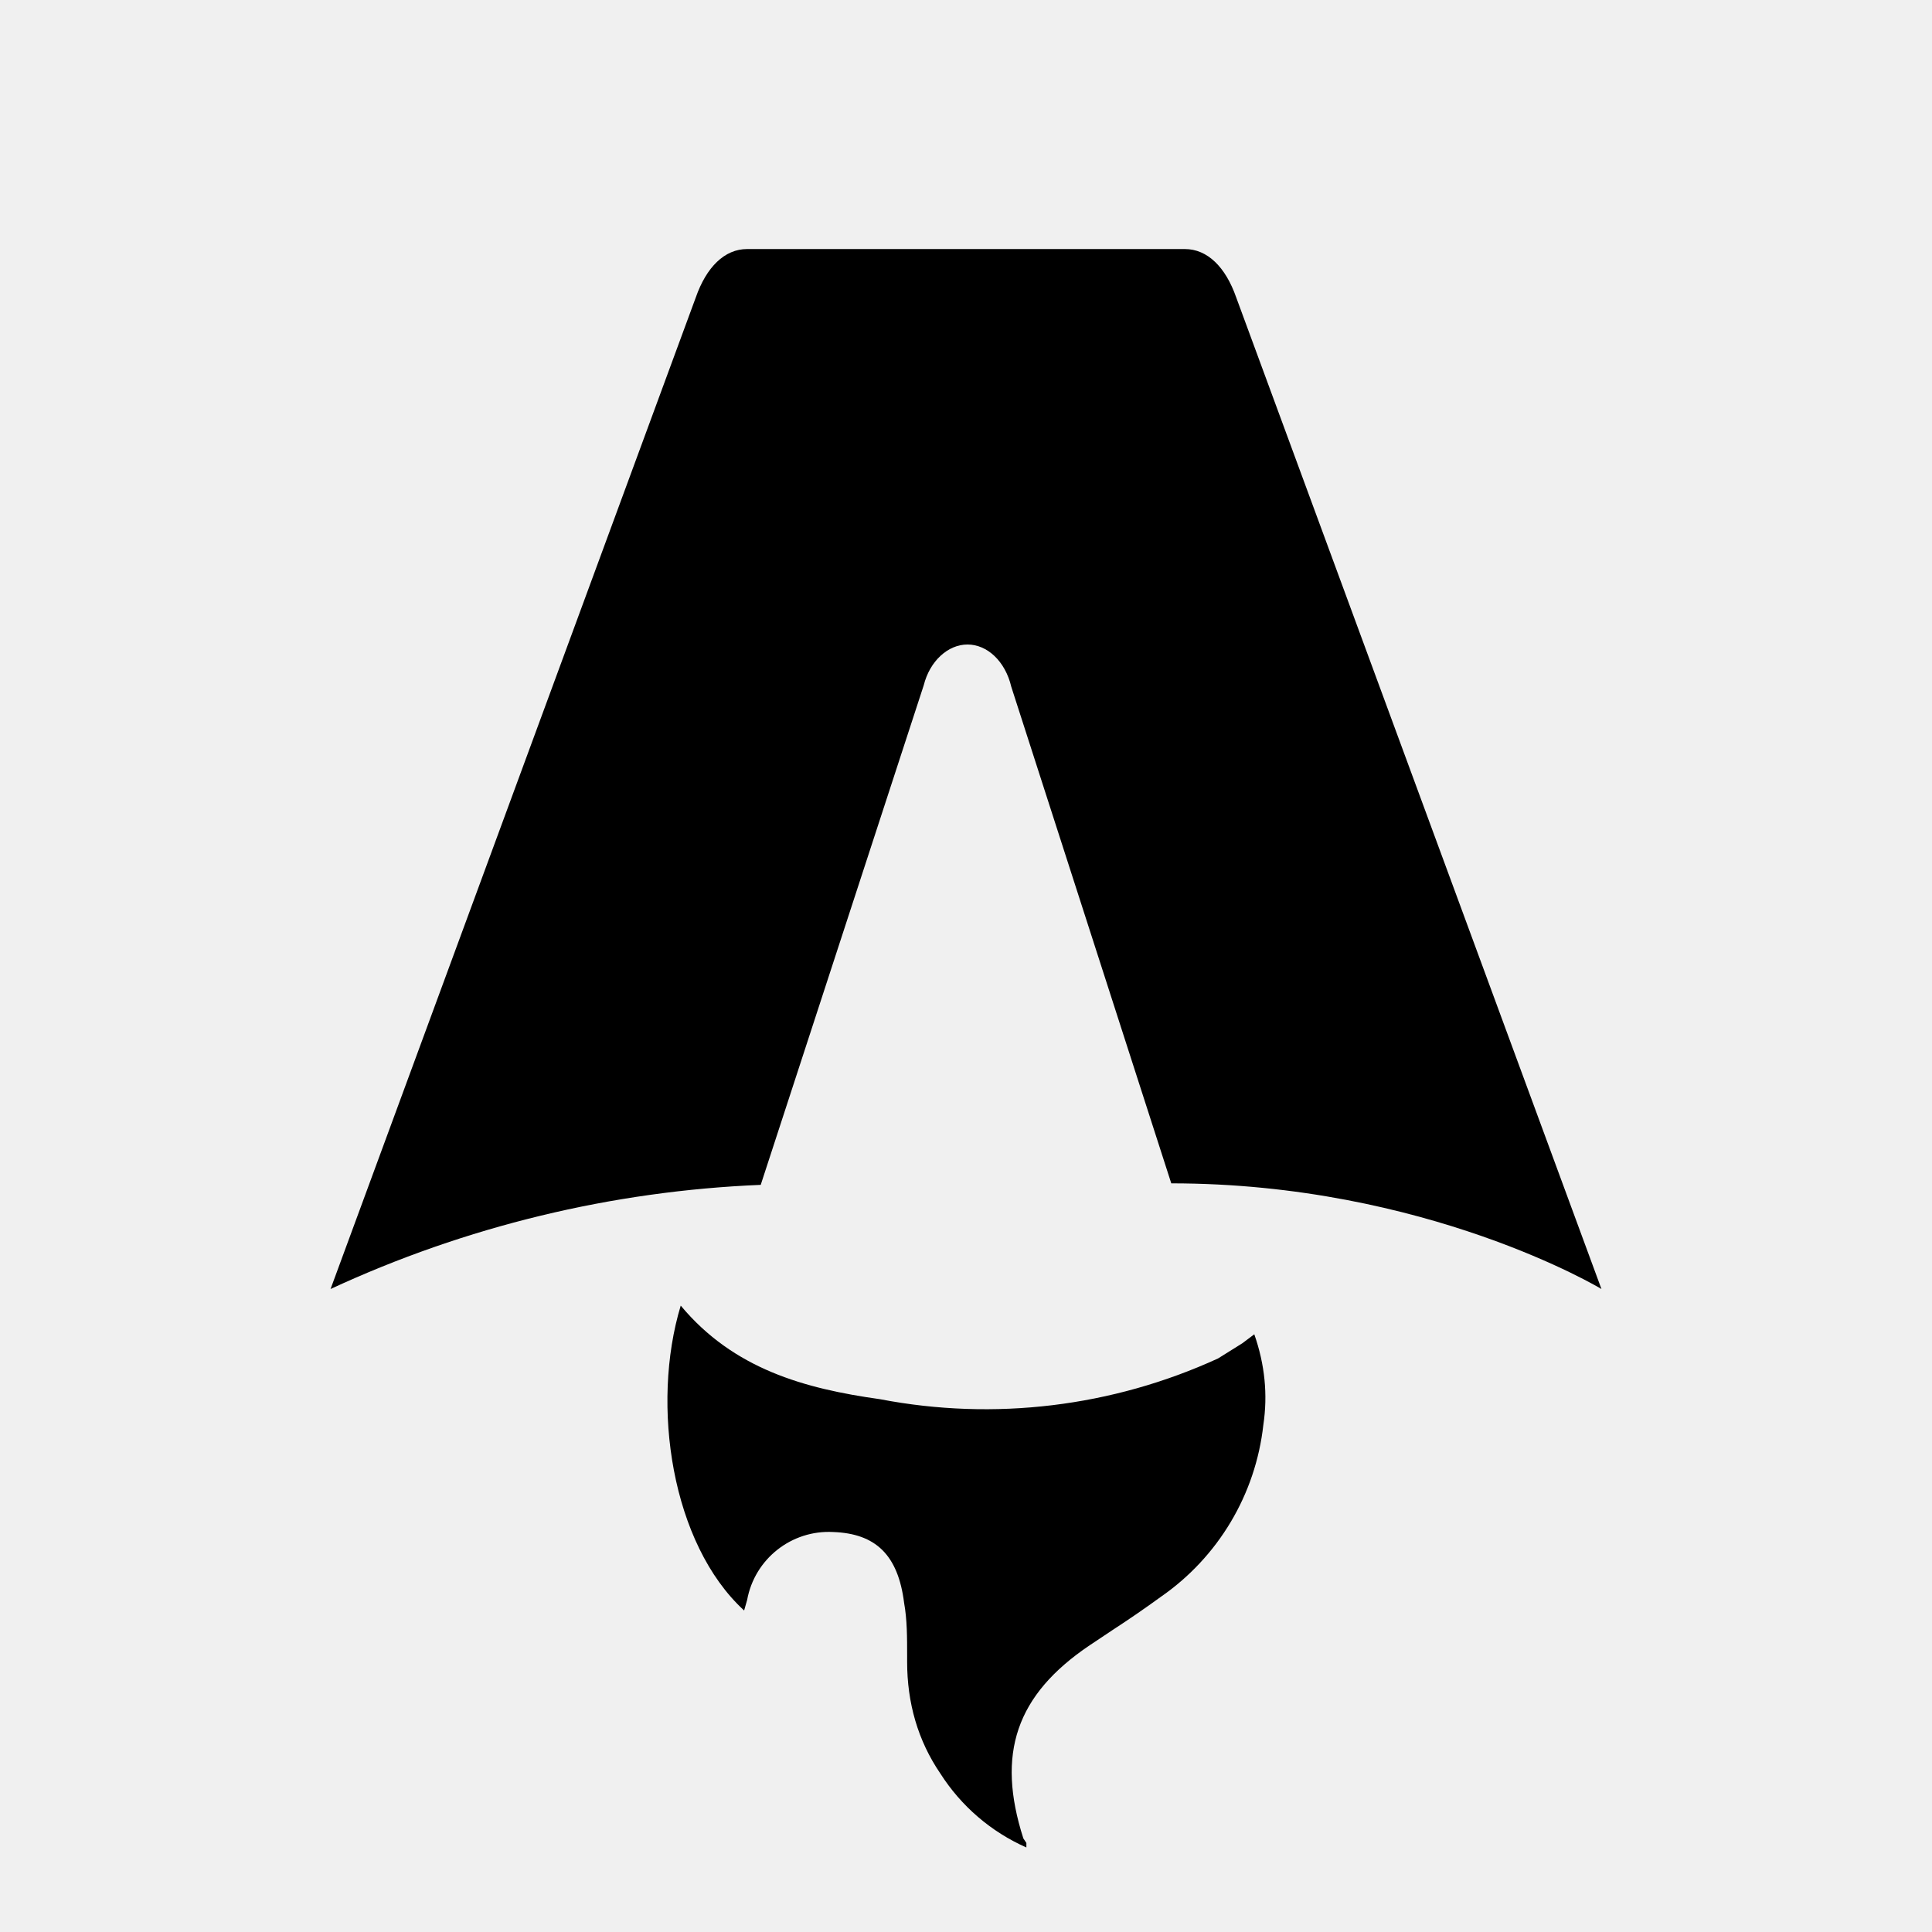
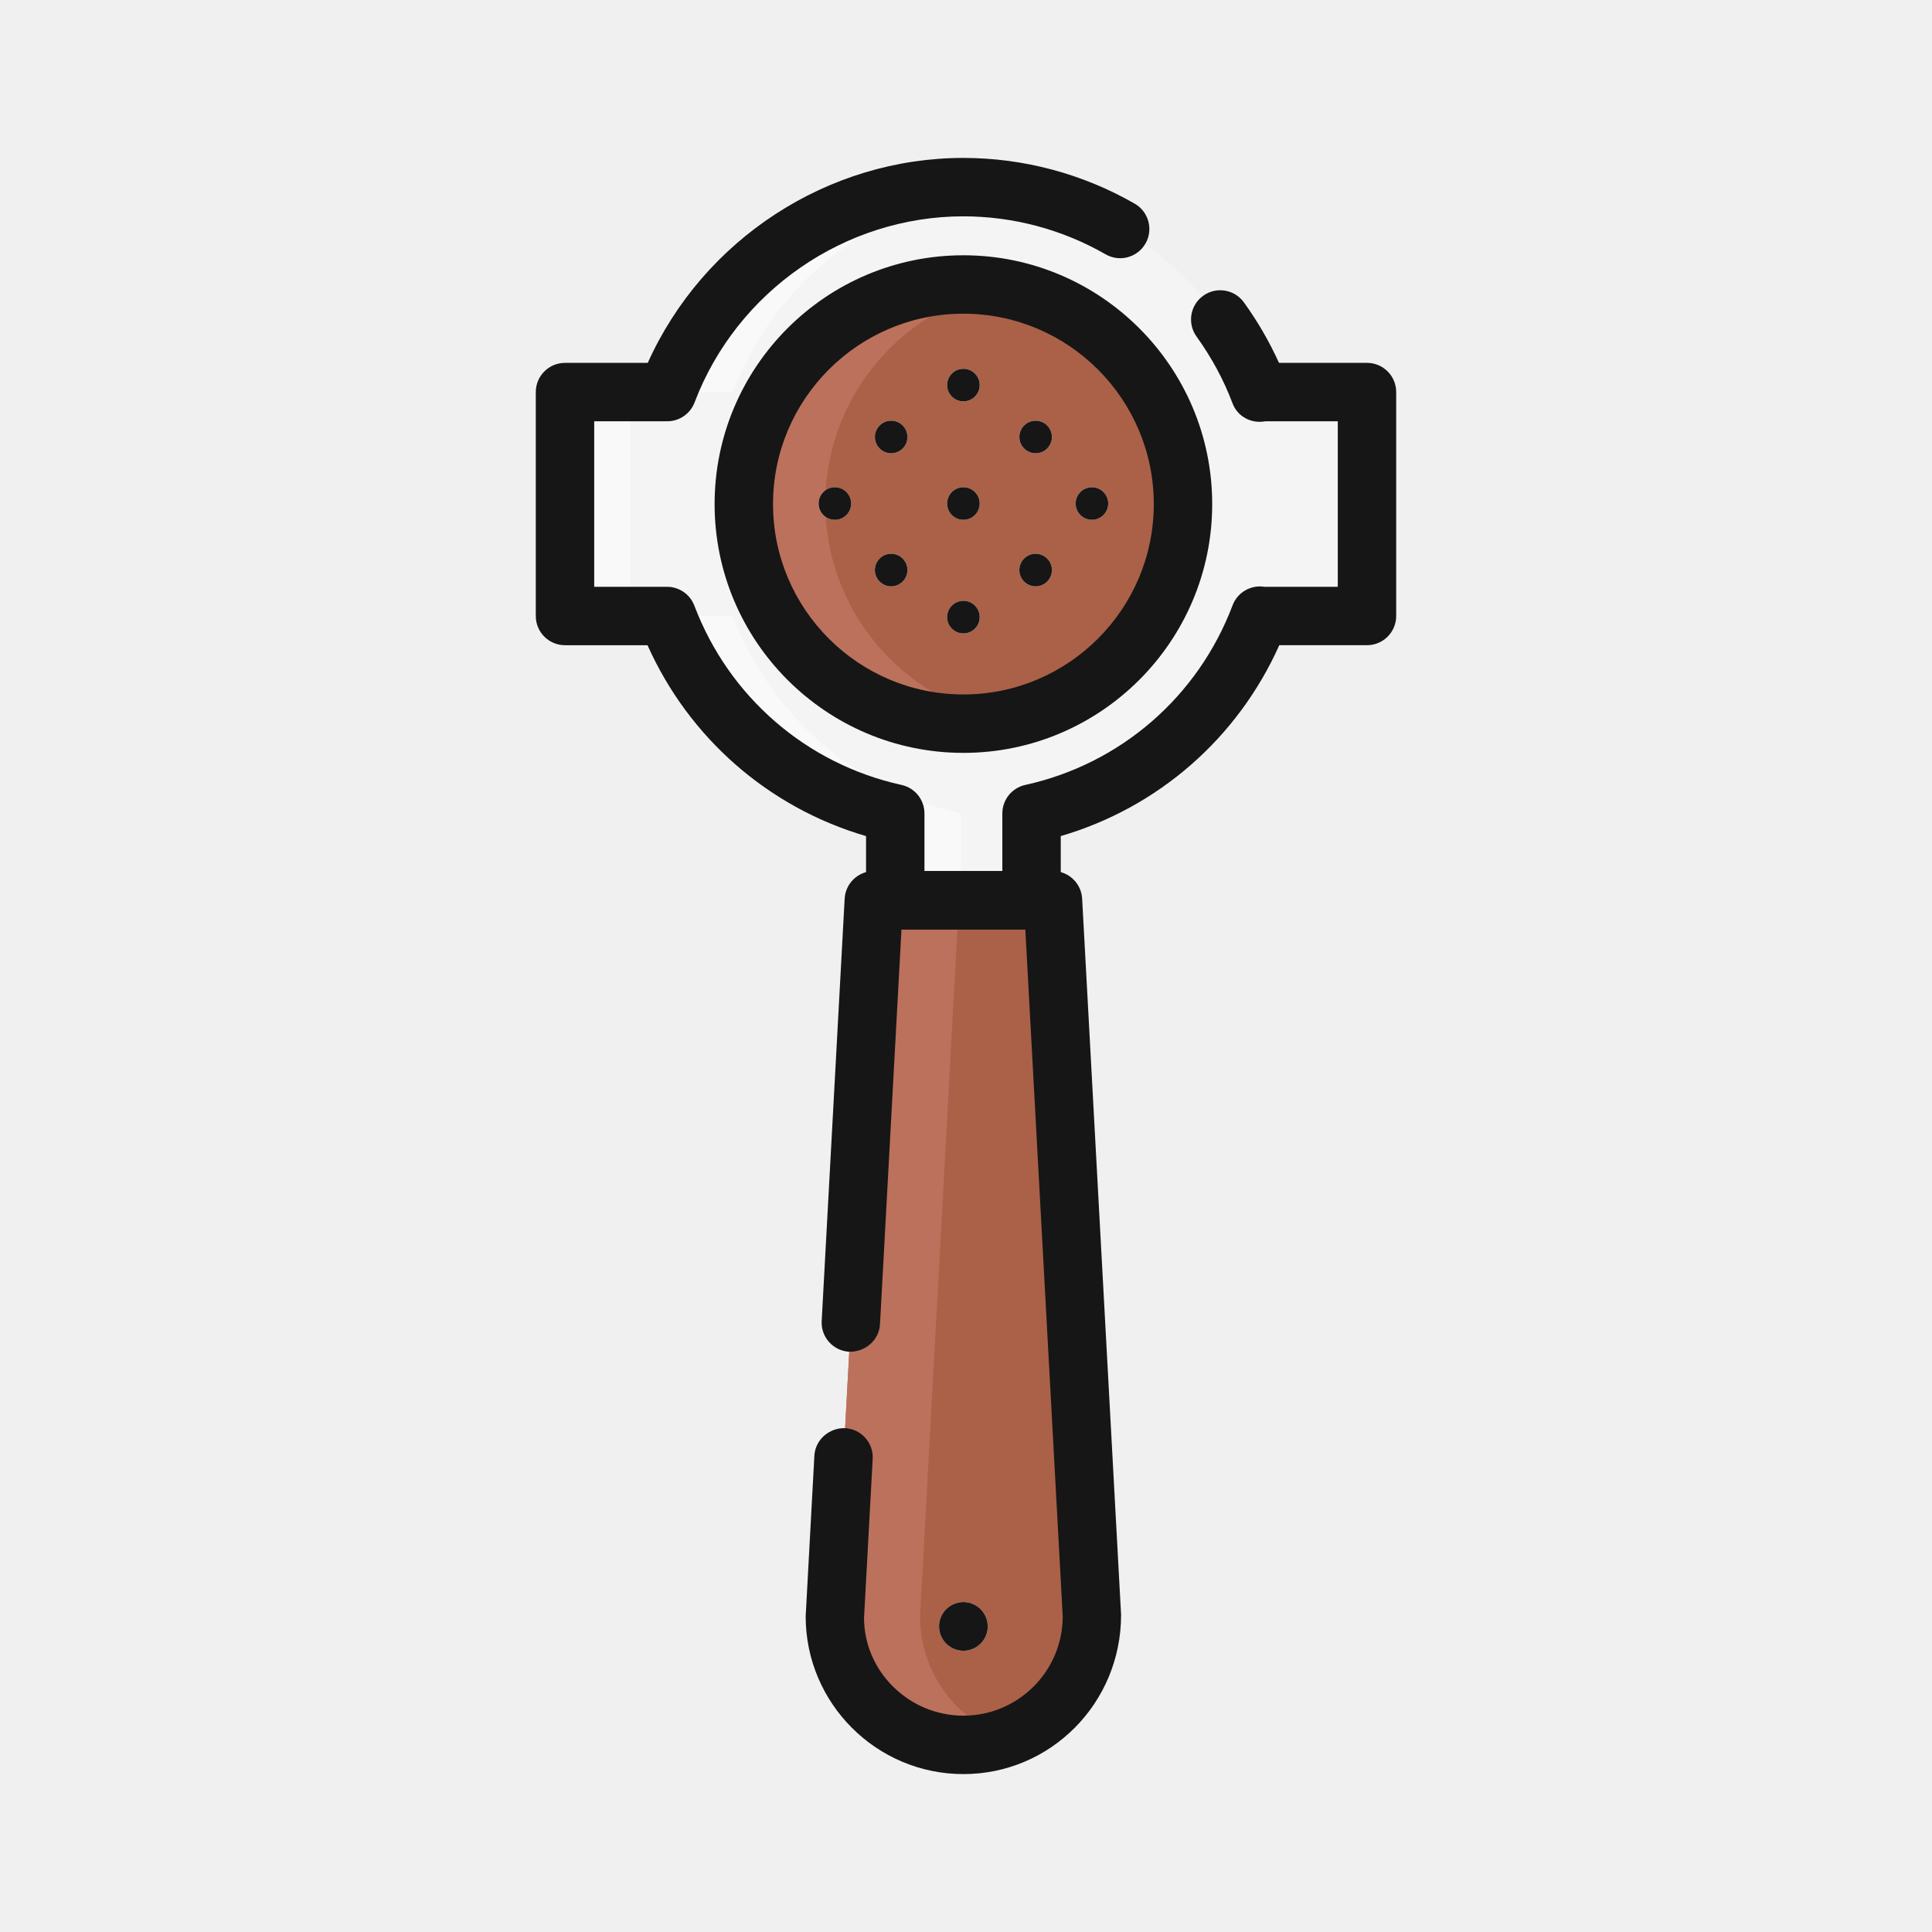
- <svg xmlns="http://www.w3.org/2000/svg" fill="none" viewBox="0 0 128 128">
-   <path d="M50.4 78.5a75.1 75.1 0 0 0-28.5 6.9l24.2-65.7c.7-2 1.9-3.2 3.4-3.2h29c1.5 0 2.7 1.2 3.4 3.2l24.2 65.7s-11.6-7-28.5-7L67 45.5c-.4-1.7-1.6-2.8-2.9-2.8-1.3 0-2.5 1.1-2.9 2.7L50.4 78.5Zm-1.1 28.2Zm-4.2-20.2c-2 6.6-.6 15.8 4.2 20.2a17.5 17.5 0 0 1 .2-.7 5.5 5.5 0 0 1 5.7-4.5c2.8.1 4.3 1.5 4.7 4.7.2 1.1.2 2.3.2 3.5v.4c0 2.7.7 5.2 2.2 7.4a13 13 0 0 0 5.7 4.9v-.3l-.2-.3c-1.8-5.6-.5-9.5 4.4-12.8l1.5-1a73 73 0 0 0 3.2-2.2 16 16 0 0 0 6.8-11.4c.3-2 .1-4-.6-6l-.8.6-1.6 1a37 37 0 0 1-22.4 2.7c-5-.7-9.7-2-13.2-6.2Z" />
-   <style>
-         path { fill: #000; }
-         @media (prefers-color-scheme: dark) {
-             path { fill: #FFF; }
-         }
-     </style>
+ <svg xmlns="http://www.w3.org/2000/svg" viewBox="0 0 300 300" xml:space="preserve">
+   <path fill="#F4F4F4" d="M195.637 60.881v.156c-7.007-18.652-24.973-31.981-46.041-31.981-21.01 0-38.935 13.258-45.983 31.824h-15.88v34.771h15.846c5.827 15.357 19.118 27.068 35.436 30.661v13.482h21.165v-13.482c16.338-3.599 29.641-15.331 35.458-30.714v.053h16.63v-34.77h-16.631zm-46.04 51.489c-18.801 0-34.098-15.295-34.098-34.098 0-18.803 15.297-34.098 34.098-34.098 18.802 0 34.098 15.295 34.098 34.098 0 18.803-15.297 34.098-34.098 34.098z" />
+   <path fill="#F9F9F9" d="M154.791 29.34c-1.649-.165-3.314-.283-5.008-.283-21.01 0-38.935 13.258-45.983 31.824h10.016c6.479-17.073 22.163-29.622 40.975-31.541zM87.919 60.881h10.016v34.771H87.919zM113.78 95.652h-10.016c5.827 15.357 19.118 27.068 35.436 30.661v13.482h10.016v-13.482c-16.318-3.593-29.608-15.304-35.436-30.661z" />
+   <circle transform="rotate(-77.614 149.595 78.193)" fill="#AA6148" cx="149.597" cy="78.19" r="34.098" />
+   <path fill="#BC715C" d="M128.156 78.19c0-16.671 12.032-30.561 27.862-33.502a34.18 34.18 0 0 0-6.236-.597c-18.802 0-34.098 15.295-34.098 34.098 0 18.803 15.297 34.098 34.098 34.098a34.18 34.18 0 0 0 6.236-.596c-15.83-2.944-27.862-16.83-27.862-33.501z" />
+   <path fill="#AA6148" d="m135.687 139.795-6.047 111.191c0 11.022 8.935 19.957 19.957 19.957 11.023 0 19.958-8.935 19.958-19.957l-6.047-111.191h-27.821z" />
+   <path fill="#BC715C" d="m142.868 250.986 6.047-111.191h-13.228l-6.047 111.191c0 11.022 8.935 19.957 19.957 19.957a19.85 19.85 0 0 0 6.614-1.146c-7.767-2.73-13.343-10.109-13.343-18.811z" />
+   <circle fill="#F4F4F4" cx="149.597" cy="252.548" r="3.78" />
+   <path fill="#F4F4F4" d="M152.126 78.187a2.528 2.528 0 1 1-2.529-2.527 2.526 2.526 0 0 1 2.529 2.527zM132.169 78.187a2.528 2.528 0 1 1-2.529-2.527 2.527 2.527 0 0 1 2.529 2.527zM172.084 78.187a2.528 2.528 0 1 1-5.058 0 2.527 2.527 0 0 1 2.529-2.527 2.527 2.527 0 0 1 2.529 2.527zM152.126 59.794a2.528 2.528 0 1 1-2.529-2.528 2.53 2.53 0 0 1 2.529 2.528zM152.126 95.823a2.53 2.53 0 1 1-5.06.006 2.53 2.53 0 0 1 5.06-.006zM140.908 67.855a2.528 2.528 0 1 1-2.529-2.528 2.53 2.53 0 0 1 2.529 2.528zM140.908 88.515a2.53 2.53 0 1 1-5.06.006 2.53 2.53 0 0 1 5.06-.006z" />
+   <g>
+     <path fill="#F4F4F4" d="M163.343 67.855a2.528 2.528 0 1 1-2.529-2.528 2.53 2.53 0 0 1 2.529 2.528z" />
+   </g>
+   <g>
+     <path fill="#F4F4F4" d="M163.343 88.515a2.53 2.53 0 1 1-5.06.006 2.53 2.53 0 0 1 5.06-.006z" />
+   </g>
+   <g>
+     <path fill="#161616" d="M149.597 275.479c-13.506 0-24.493-10.987-24.493-24.493l1.351-24.939c.136-2.504 2.313-4.361 4.775-4.284a4.533 4.533 0 0 1 4.281 4.774l-1.344 24.694c.007 8.259 6.926 15.177 15.43 15.177s15.422-6.918 15.422-15.422l-5.807-106.656h-19.231l-3.334 61.284c-.136 2.504-2.319 4.343-4.775 4.284a4.533 4.533 0 0 1-4.281-4.775l3.567-65.574a4.535 4.535 0 0 1 4.528-4.29h27.821a4.535 4.535 0 0 1 4.528 4.29l6.047 111.191c.008 13.752-10.979 24.739-24.485 24.739z" />
+     <circle fill="#161616" cx="149.597" cy="252.548" r="3.78" />
+     <path fill="#161616" d="M160.18 144.331h-21.165a4.535 4.535 0 0 1-4.535-4.535v-9.965c-15.119-4.42-27.477-15.207-33.933-29.642H87.733a4.536 4.536 0 0 1-4.535-4.535V60.881a4.535 4.535 0 0 1 4.535-4.535h12.852c8.609-19.16 27.918-31.825 49.012-31.825a53.513 53.513 0 0 1 26.598 7.104 4.535 4.535 0 1 1-4.518 7.866 44.424 44.424 0 0 0-22.081-5.899c-18.406 0-35.18 11.613-41.743 28.898a4.536 4.536 0 0 1-4.24 2.926H92.268v25.701h11.31a4.533 4.533 0 0 1 4.24 2.926c5.381 14.182 17.408 24.59 32.171 27.841a4.535 4.535 0 0 1 3.56 4.429v8.947h12.094v-8.947a4.535 4.535 0 0 1 3.56-4.429c14.786-3.257 26.82-13.683 32.192-27.889a4.527 4.527 0 0 1 4.934-2.879h11.402v-25.7h-11.256a.157.157 0 0 0-.028.006c-2.153.391-4.284-.735-5.057-2.789-1.355-3.608-3.238-7.1-5.594-10.379a4.533 4.533 0 0 1 1.035-6.329 4.533 4.533 0 0 1 6.329 1.035 54.622 54.622 0 0 1 5.44 9.385h13.665a4.535 4.535 0 0 1 4.535 4.535v34.771a4.535 4.535 0 0 1-4.535 4.535h-13.618c-6.455 14.433-18.81 25.219-33.934 29.642v9.965a4.533 4.533 0 0 1-4.533 4.538zm-10.583-27.425c-21.302 0-38.633-17.329-38.633-38.633 0-21.302 17.331-38.633 38.633-38.633 21.302 0 38.633 17.331 38.633 38.633 0 21.303-17.331 38.633-38.633 38.633zm0-68.196c-16.301 0-29.563 13.262-29.563 29.563 0 16.302 13.262 29.563 29.563 29.563s29.563-13.261 29.563-29.563c0-16.301-13.262-29.563-29.563-29.563z" />
+     <path fill="#161616" d="M152.126 78.187a2.528 2.528 0 1 1-2.529-2.527 2.526 2.526 0 0 1 2.529 2.527zM132.169 78.187a2.528 2.528 0 1 1-2.529-2.527 2.527 2.527 0 0 1 2.529 2.527zM172.084 78.187a2.528 2.528 0 1 1-5.058 0 2.527 2.527 0 0 1 2.529-2.527 2.527 2.527 0 0 1 2.529 2.527zM152.126 59.794a2.528 2.528 0 1 1-2.529-2.528 2.53 2.53 0 0 1 2.529 2.528zM152.126 95.823a2.53 2.53 0 1 1-5.06.006 2.53 2.53 0 0 1 5.06-.006zM140.908 67.855a2.528 2.528 0 1 1-2.529-2.528 2.53 2.53 0 0 1 2.529 2.528zM140.908 88.515a2.53 2.53 0 1 1-5.06.006 2.53 2.53 0 0 1 5.06-.006zM163.343 67.855a2.528 2.528 0 1 1-2.529-2.528 2.53 2.53 0 0 1 2.529 2.528zM163.343 88.515a2.53 2.53 0 1 1-5.06.006 2.53 2.53 0 0 1 5.06-.006z" />
+   </g>
</svg>
